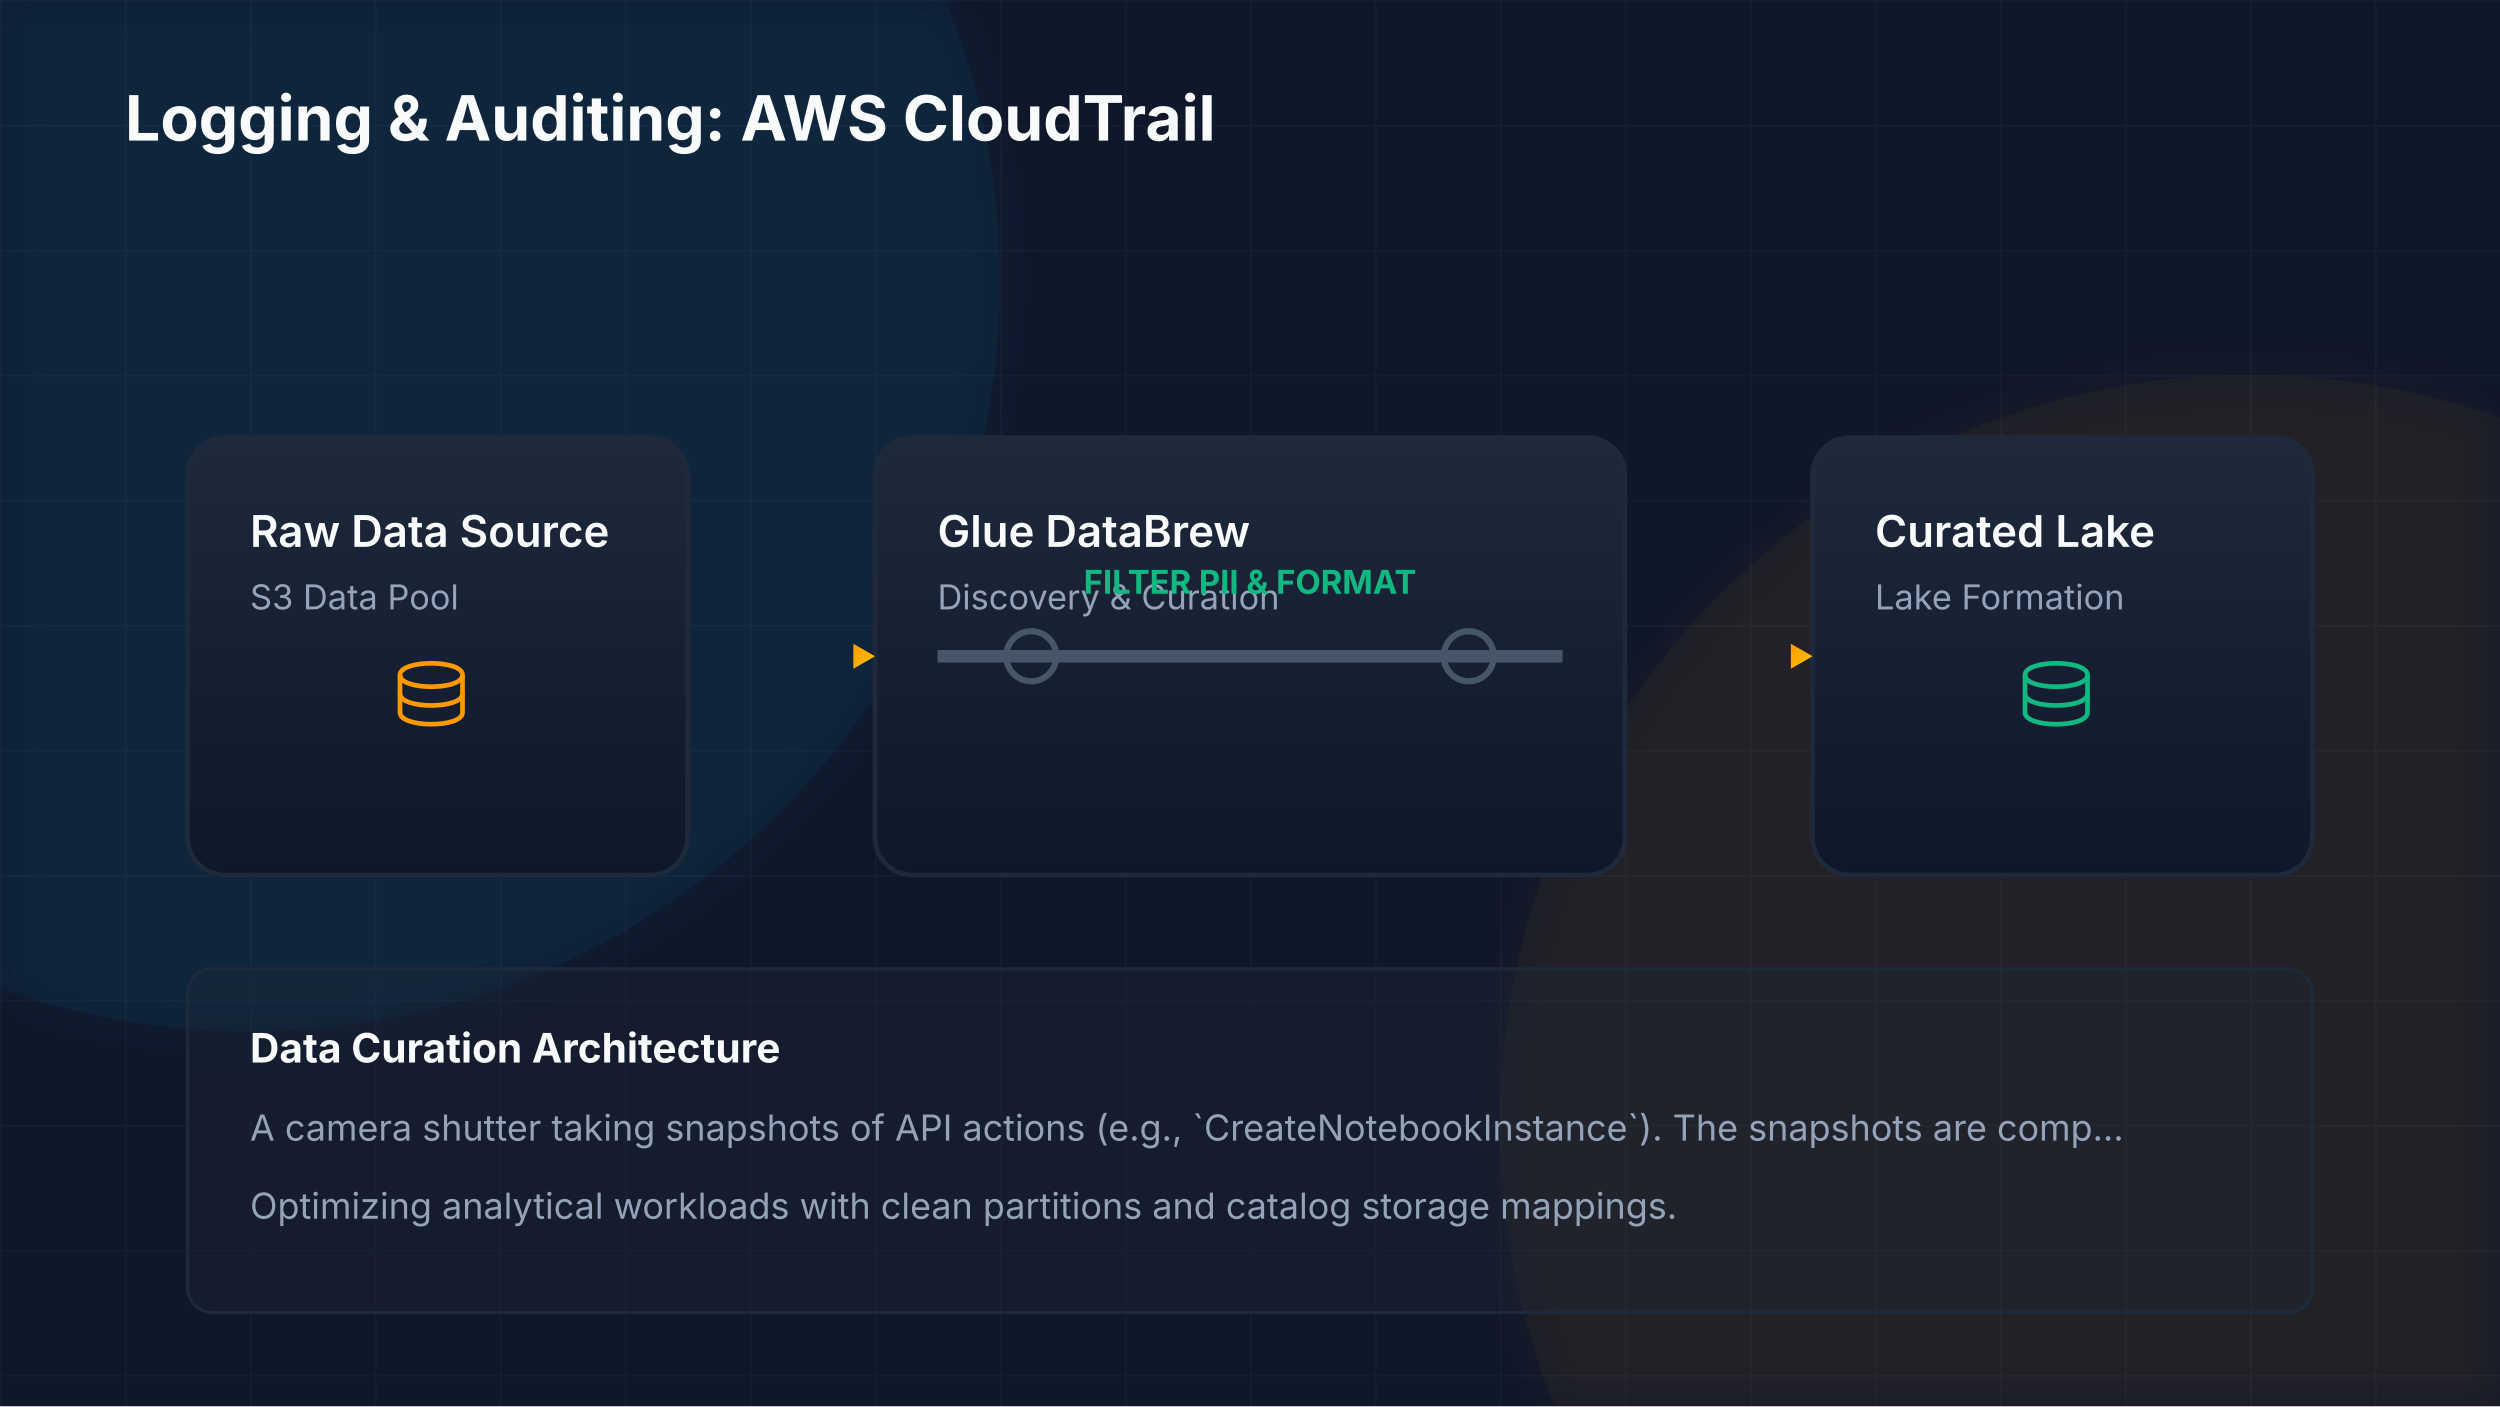
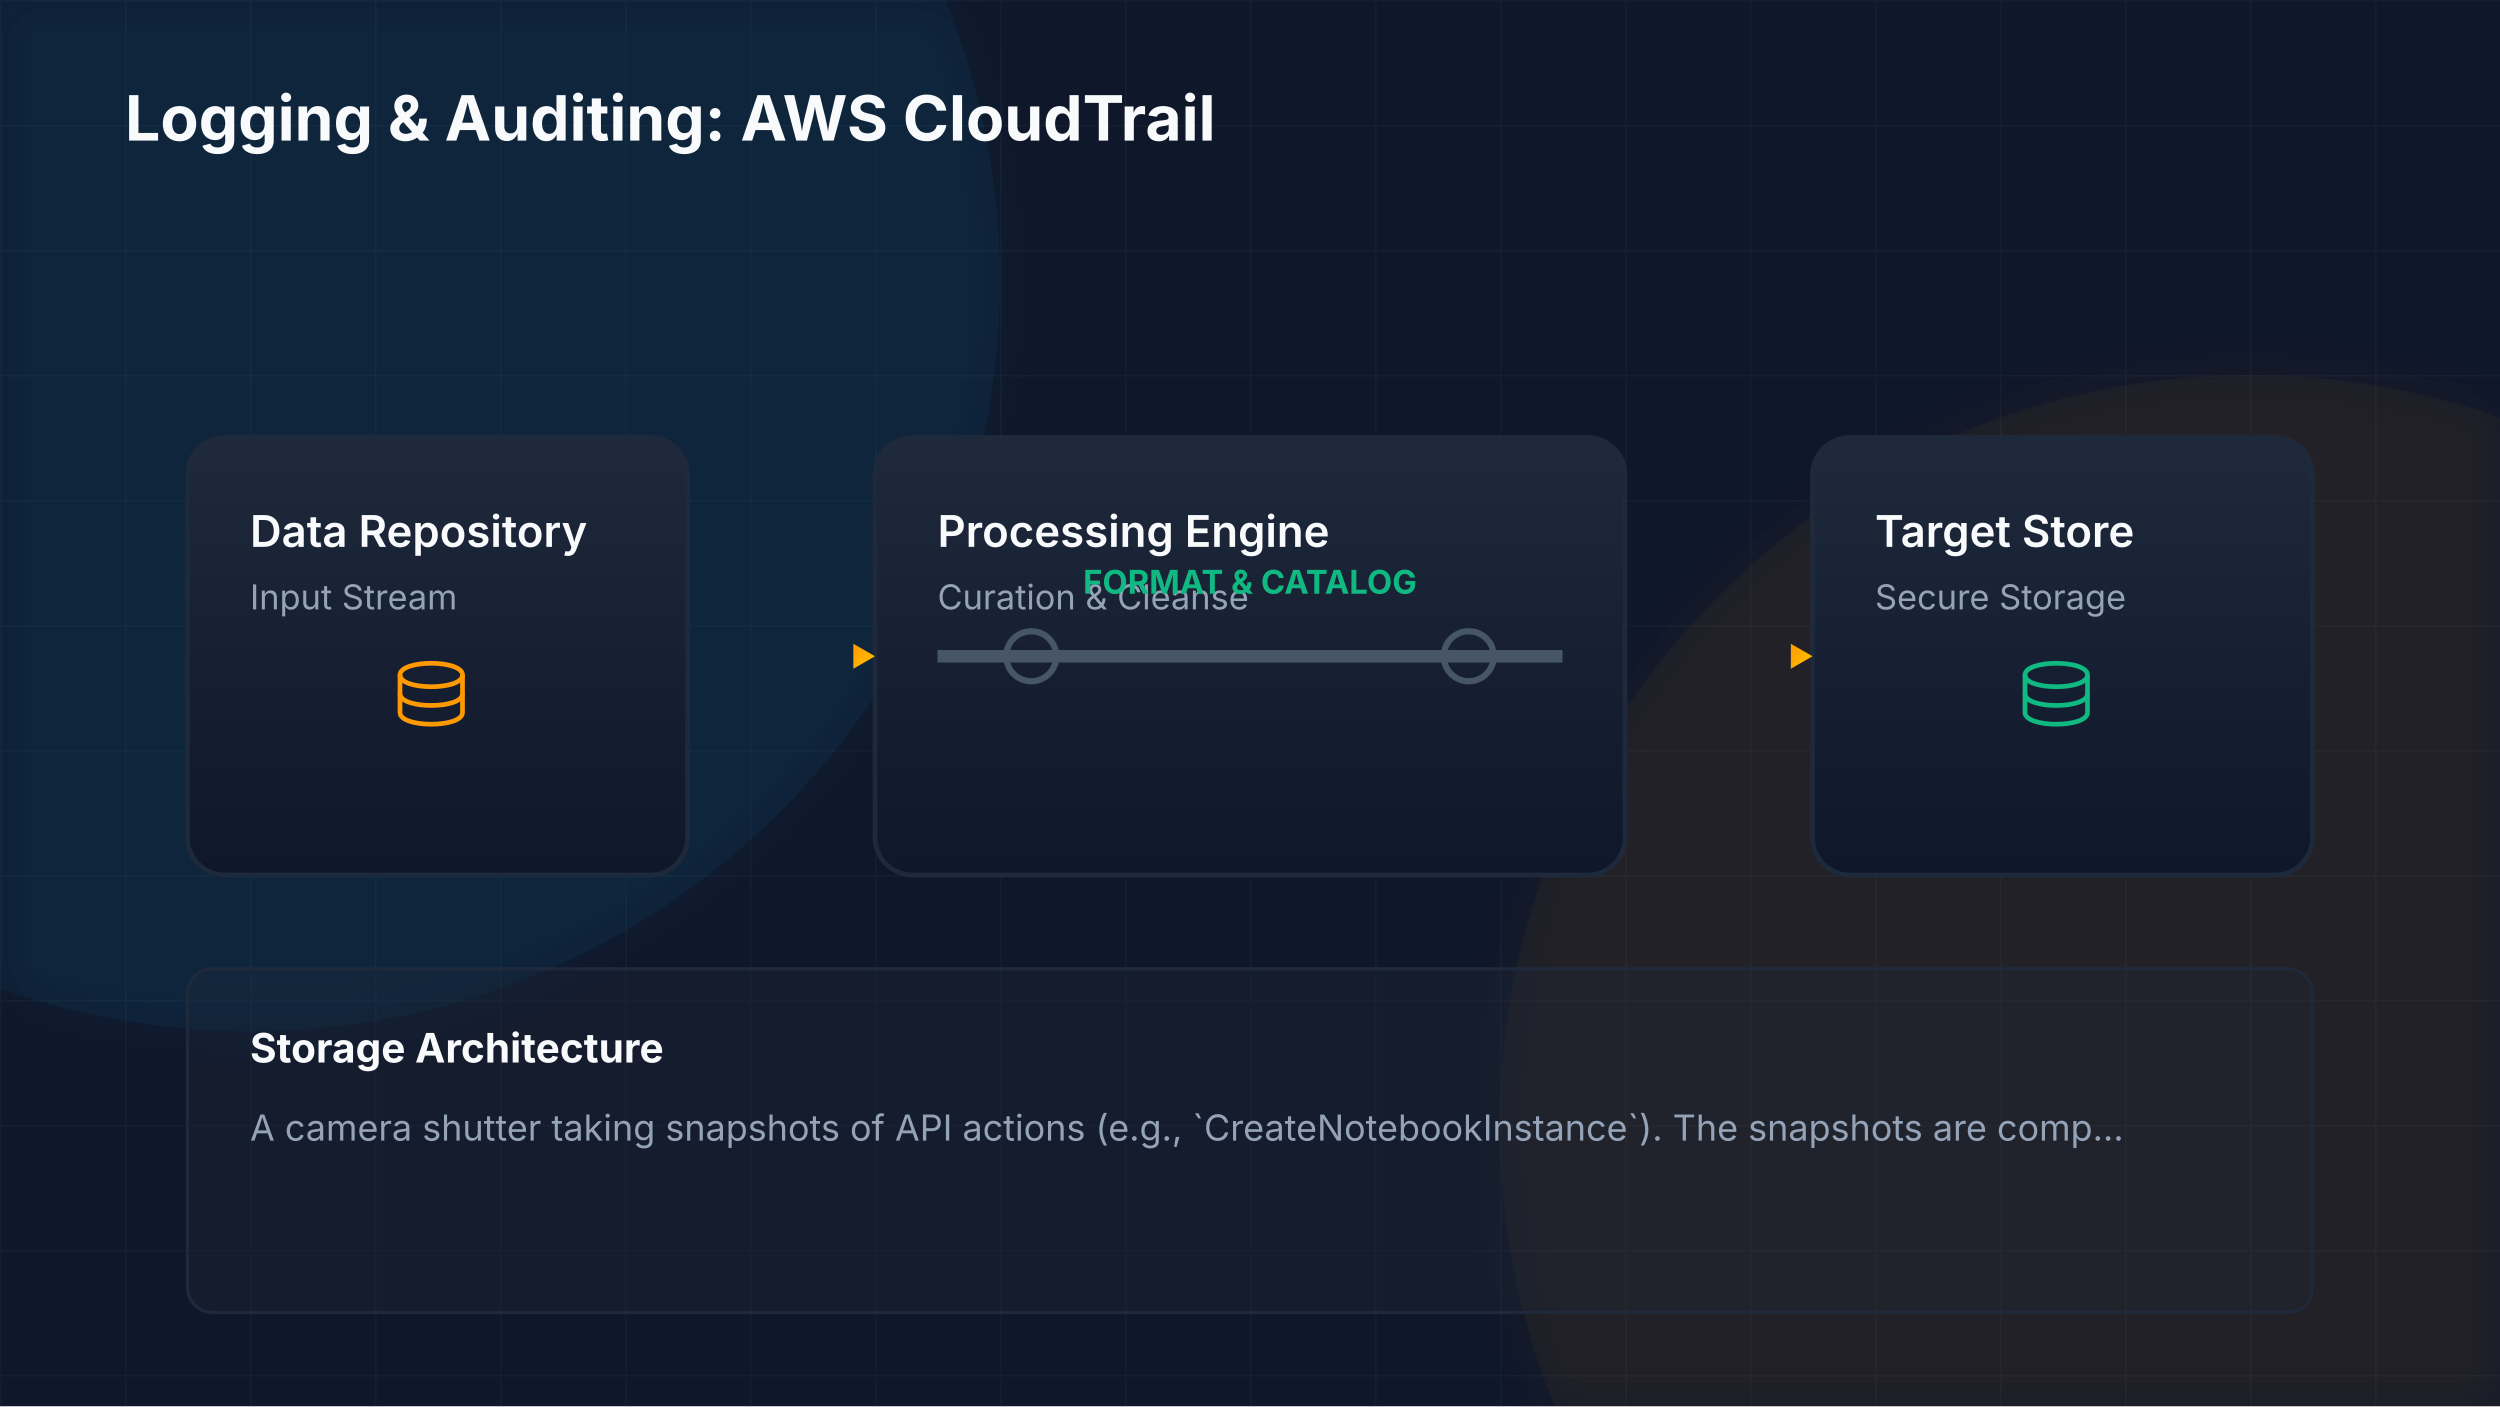
<svg xmlns="http://www.w3.org/2000/svg" viewBox="0 0 800 450" width="100%" height="100%">
  <defs>
    <linearGradient id="aws-orange" x1="0%" y1="0%" x2="100%" y2="100%">
      <stop offset="0%" stop-color="#FF9900" />
      <stop offset="100%" stop-color="#FFC400" />
    </linearGradient>
    <linearGradient id="cloud-blue" x1="0%" y1="0%" x2="100%" y2="100%">
      <stop offset="0%" stop-color="#00A3E0" />
      <stop offset="100%" stop-color="#1D70B8" />
    </linearGradient>
    <linearGradient id="success-green" x1="0%" y1="0%" x2="100%" y2="100%">
      <stop offset="0%" stop-color="#10B981" />
      <stop offset="100%" stop-color="#059669" />
    </linearGradient>
    <linearGradient id="alert-red" x1="0%" y1="0%" x2="100%" y2="100%">
      <stop offset="0%" stop-color="#EF4444" />
      <stop offset="100%" stop-color="#DC2626" />
    </linearGradient>
    <linearGradient id="warning-gold" x1="0%" y1="0%" x2="100%" y2="100%">
      <stop offset="0%" stop-color="#F59E0B" />
      <stop offset="100%" stop-color="#D97706" />
    </linearGradient>
    <linearGradient id="dark-card" x1="0%" y1="0%" x2="0%" y2="100%">
      <stop offset="0%" stop-color="#1E293B" />
      <stop offset="100%" stop-color="#0F172A" />
    </linearGradient>
    <linearGradient id="purple-glow" x1="0%" y1="0%" x2="100%" y2="100%">
      <stop offset="0%" stop-color="#8B5CF6" />
      <stop offset="100%" stop-color="#6D28D9" />
    </linearGradient>
    <filter id="glow-orange" x="-20%" y="-20%" width="140%" height="140%">
      <feGaussianBlur stdDeviation="8" result="blur" />
      <feComposite in="SourceGraphic" in2="blur" operator="over" />
    </filter>
    <filter id="glow-blue" x="-20%" y="-20%" width="140%" height="140%">
      <feGaussianBlur stdDeviation="8" result="blur" />
      <feComposite in="SourceGraphic" in2="blur" operator="over" />
    </filter>
    <pattern id="grid" width="40" height="40" patternUnits="userSpaceOnUse">
      <path d="M 40 0 L 0 0 0 40" fill="none" stroke="rgba(148, 163, 184, 0.05)" stroke-width="1" />
    </pattern>
  </defs>
  <rect width="800" height="450" fill="#0F172A" />
  <rect width="800" height="450" fill="url(#grid)" />
  <circle cx="80.0" cy="90.0" r="240.0" fill="rgba(0, 163, 224, 0.05)" filter="url(#glow-blue)" />
  <circle cx="720.0" cy="360.0" r="240.0" fill="rgba(255, 153, 0, 0.04)" filter="url(#glow-orange)" />
  <text x="40" y="45" font-family="Inter, system-ui, sans-serif" font-size="20" font-weight="700" fill="#F8FAFC">Logging &amp; Auditing: AWS CloudTrail</text>
  <rect x="60" y="140" width="160" height="140" rx="12" fill="url(#dark-card)" stroke="#1E293B" stroke-width="1.5" />
-   <text x="80" y="175" font-family="Inter, system-ui, sans-serif" font-size="14" font-weight="600" fill="#F8FAFC">Raw Data Source</text>
-   <text x="80" y="195" font-family="Inter, system-ui, sans-serif" font-size="11" fill="#94A3B8">S3 Data Pool</text>
+   <text x="80" y="175" font-family="Inter, system-ui, sans-serif" font-size="14" font-weight="600" fill="#F8FAFC">Data Repository</text>
+   <text x="80" y="195" font-family="Inter, system-ui, sans-serif" font-size="11" fill="#94A3B8">Input Stream</text>
  <g transform="translate(128,210)">
    <path d="M 0 6 C 0 1, 20 1, 20 6 C 20 11, 0 11, 0 6 Z" fill="none" stroke="#FF9900" stroke-width="1.5" />
    <path d="M 0 6 L 0 12 C 0 17, 20 17, 20 12 L 20 6" fill="none" stroke="#FF9900" stroke-width="1.5" />
    <path d="M 0 12 L 0 18 C 0 23, 20 23, 20 18 L 20 12" fill="none" stroke="#FF9900" stroke-width="1.5" />
  </g>
  <rect x="280" y="140" width="240" height="140" rx="12" fill="url(#dark-card)" stroke="#1E293B" stroke-width="1.5" />
-   <text x="300" y="175" font-family="Inter, system-ui, sans-serif" font-size="14" font-weight="600" fill="#F8FAFC">Glue DataBrew</text>
-   <text x="300" y="195" font-family="Inter, system-ui, sans-serif" font-size="11" fill="#94A3B8">Discovery &amp; Curation</text>
+   <text x="300" y="175" font-family="Inter, system-ui, sans-serif" font-size="14" font-weight="600" fill="#F8FAFC">Processing Engine</text>
+   <text x="300" y="195" font-family="Inter, system-ui, sans-serif" font-size="11" fill="#94A3B8">Curation &amp; Cleanse</text>
  <line x1="300" y1="210" x2="500" y2="210" stroke="#475569" stroke-width="4" />
  <circle cx="330" cy="210" r="8" fill="none" stroke="#475569" stroke-width="2" />
  <circle cx="470" cy="210" r="8" fill="none" stroke="#475569" stroke-width="2" />
-   <text x="400" y="190" font-family="Inter" font-size="10.5" fill="#10B981" font-weight="700" text-anchor="middle">FILTER PII &amp; FORMAT</text>
+   <text x="400" y="190" font-family="Inter" font-size="10.5" fill="#10B981" font-weight="700" text-anchor="middle">FORMAT &amp; CATALOG</text>
  <rect x="580" y="140" width="160" height="140" rx="12" fill="url(#dark-card)" stroke="#1E293B" stroke-width="1.5" />
-   <text x="600" y="175" font-family="Inter, system-ui, sans-serif" font-size="14" font-weight="600" fill="#F8FAFC">Curated Lake</text>
-   <text x="600" y="195" font-family="Inter, system-ui, sans-serif" font-size="11" fill="#94A3B8">Lake Formation</text>
+   <text x="600" y="175" font-family="Inter, system-ui, sans-serif" font-size="14" font-weight="600" fill="#F8FAFC">Target Store</text>
+   <text x="600" y="195" font-family="Inter, system-ui, sans-serif" font-size="11" fill="#94A3B8">Secure Storage</text>
  <g transform="translate(648,210)">
    <path d="M 0 6 C 0 1, 20 1, 20 6 C 20 11, 0 11, 0 6 Z" fill="none" stroke="#10B981" stroke-width="1.5" />
    <path d="M 0 6 L 0 12 C 0 17, 20 17, 20 12 L 20 6" fill="none" stroke="#10B981" stroke-width="1.5" />
    <path d="M 0 12 L 0 18 C 0 23, 20 23, 20 18 L 20 12" fill="none" stroke="#10B981" stroke-width="1.5" />
  </g>
  <line x1="220" y1="210" x2="280" y2="210" stroke="url(#aws-orange)" stroke-width="2" />
  <path d="M 280 210 L 273.072 214.0 L 273.072 206.0 Z" fill="url(#aws-orange)" />
  <line x1="520" y1="210" x2="580" y2="210" stroke="url(#aws-orange)" stroke-width="2" />
  <path d="M 580 210 L 573.072 214.0 L 573.072 206.0 Z" fill="url(#aws-orange)" />
  <rect x="60" y="310" width="680" height="110" rx="8" fill="rgba(30,41,59,0.3)" stroke="#1E293B" stroke-width="1" />
-   <text x="80" y="340" font-family="Inter, sans-serif" font-size="13" font-weight="700" fill="#F8FAFC">Data Curation Architecture</text>
+   <text x="80" y="340" font-family="Inter, sans-serif" font-size="13" font-weight="700" fill="#F8FAFC">Storage Architecture</text>
  <text x="80" y="365" font-family="Inter, sans-serif" font-size="11.5" fill="#94A3B8">A camera shutter taking snapshots of API actions (e.g., `CreateNotebookInstance`). The snapshots are comp...</text>
-   <text x="80" y="390" font-family="Inter, sans-serif" font-size="11.5" fill="#94A3B8">Optimizing analytical workloads with clean partitions and catalog storage mappings.</text>
</svg>
